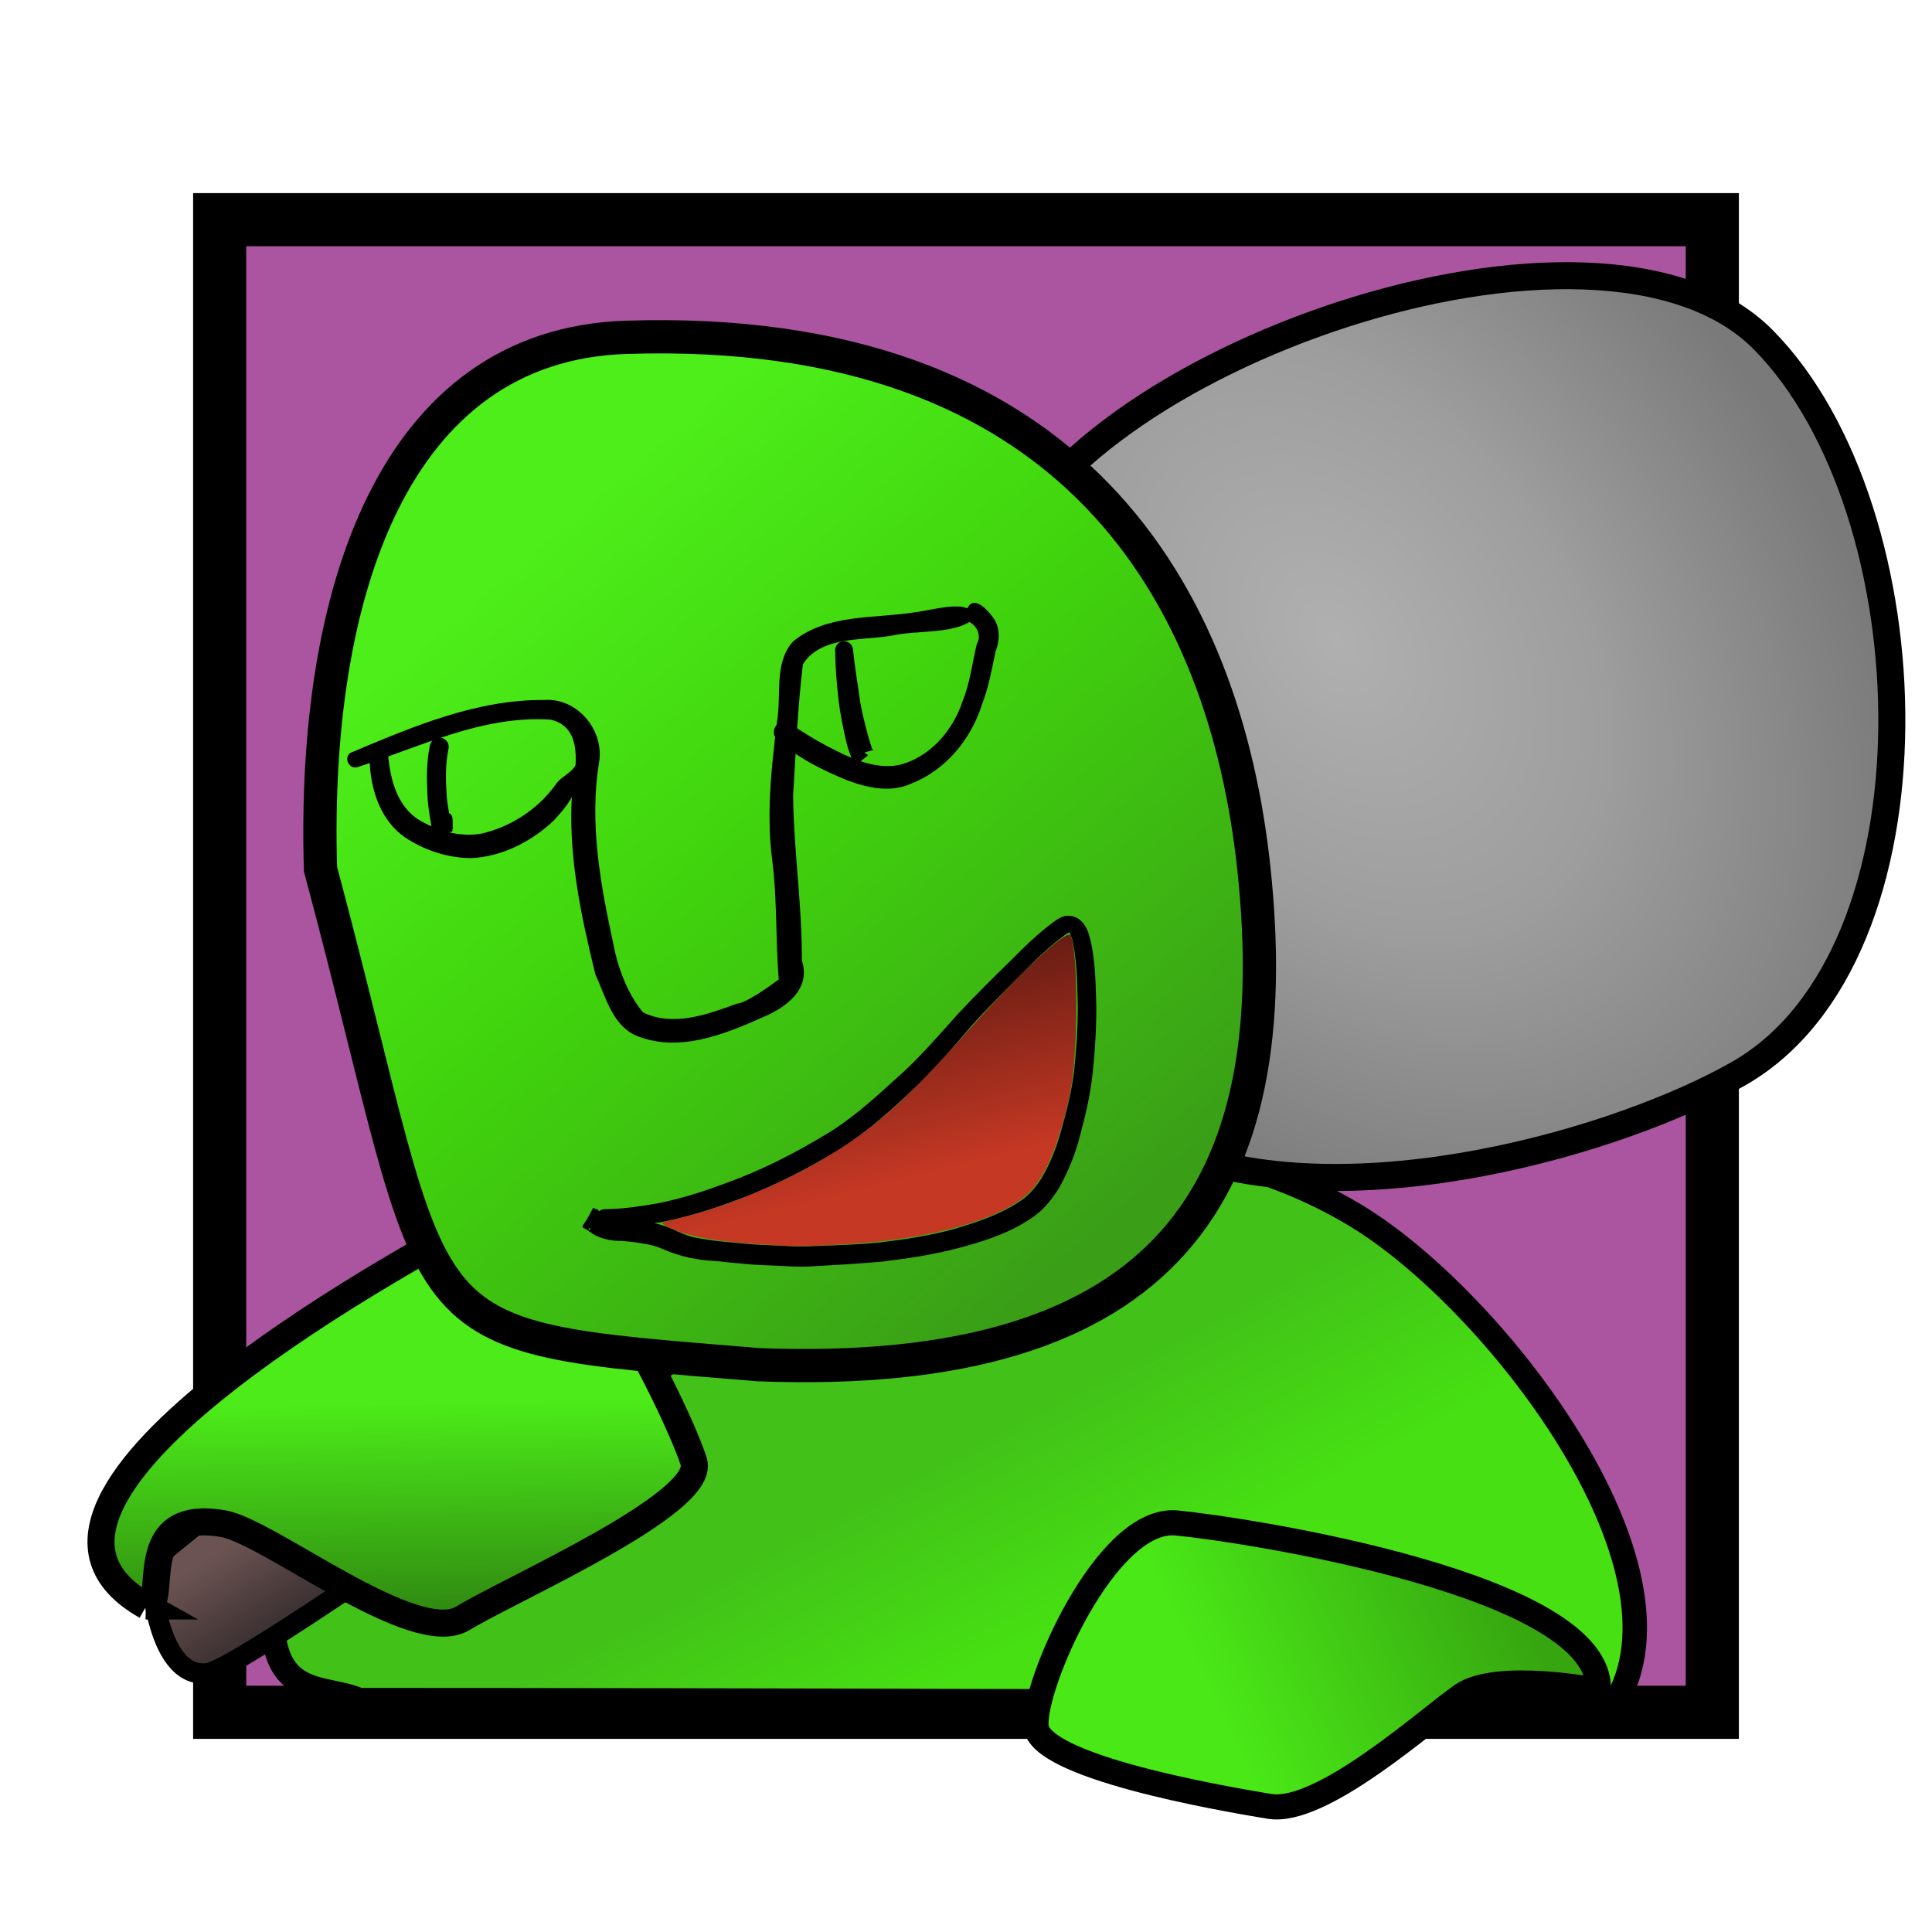
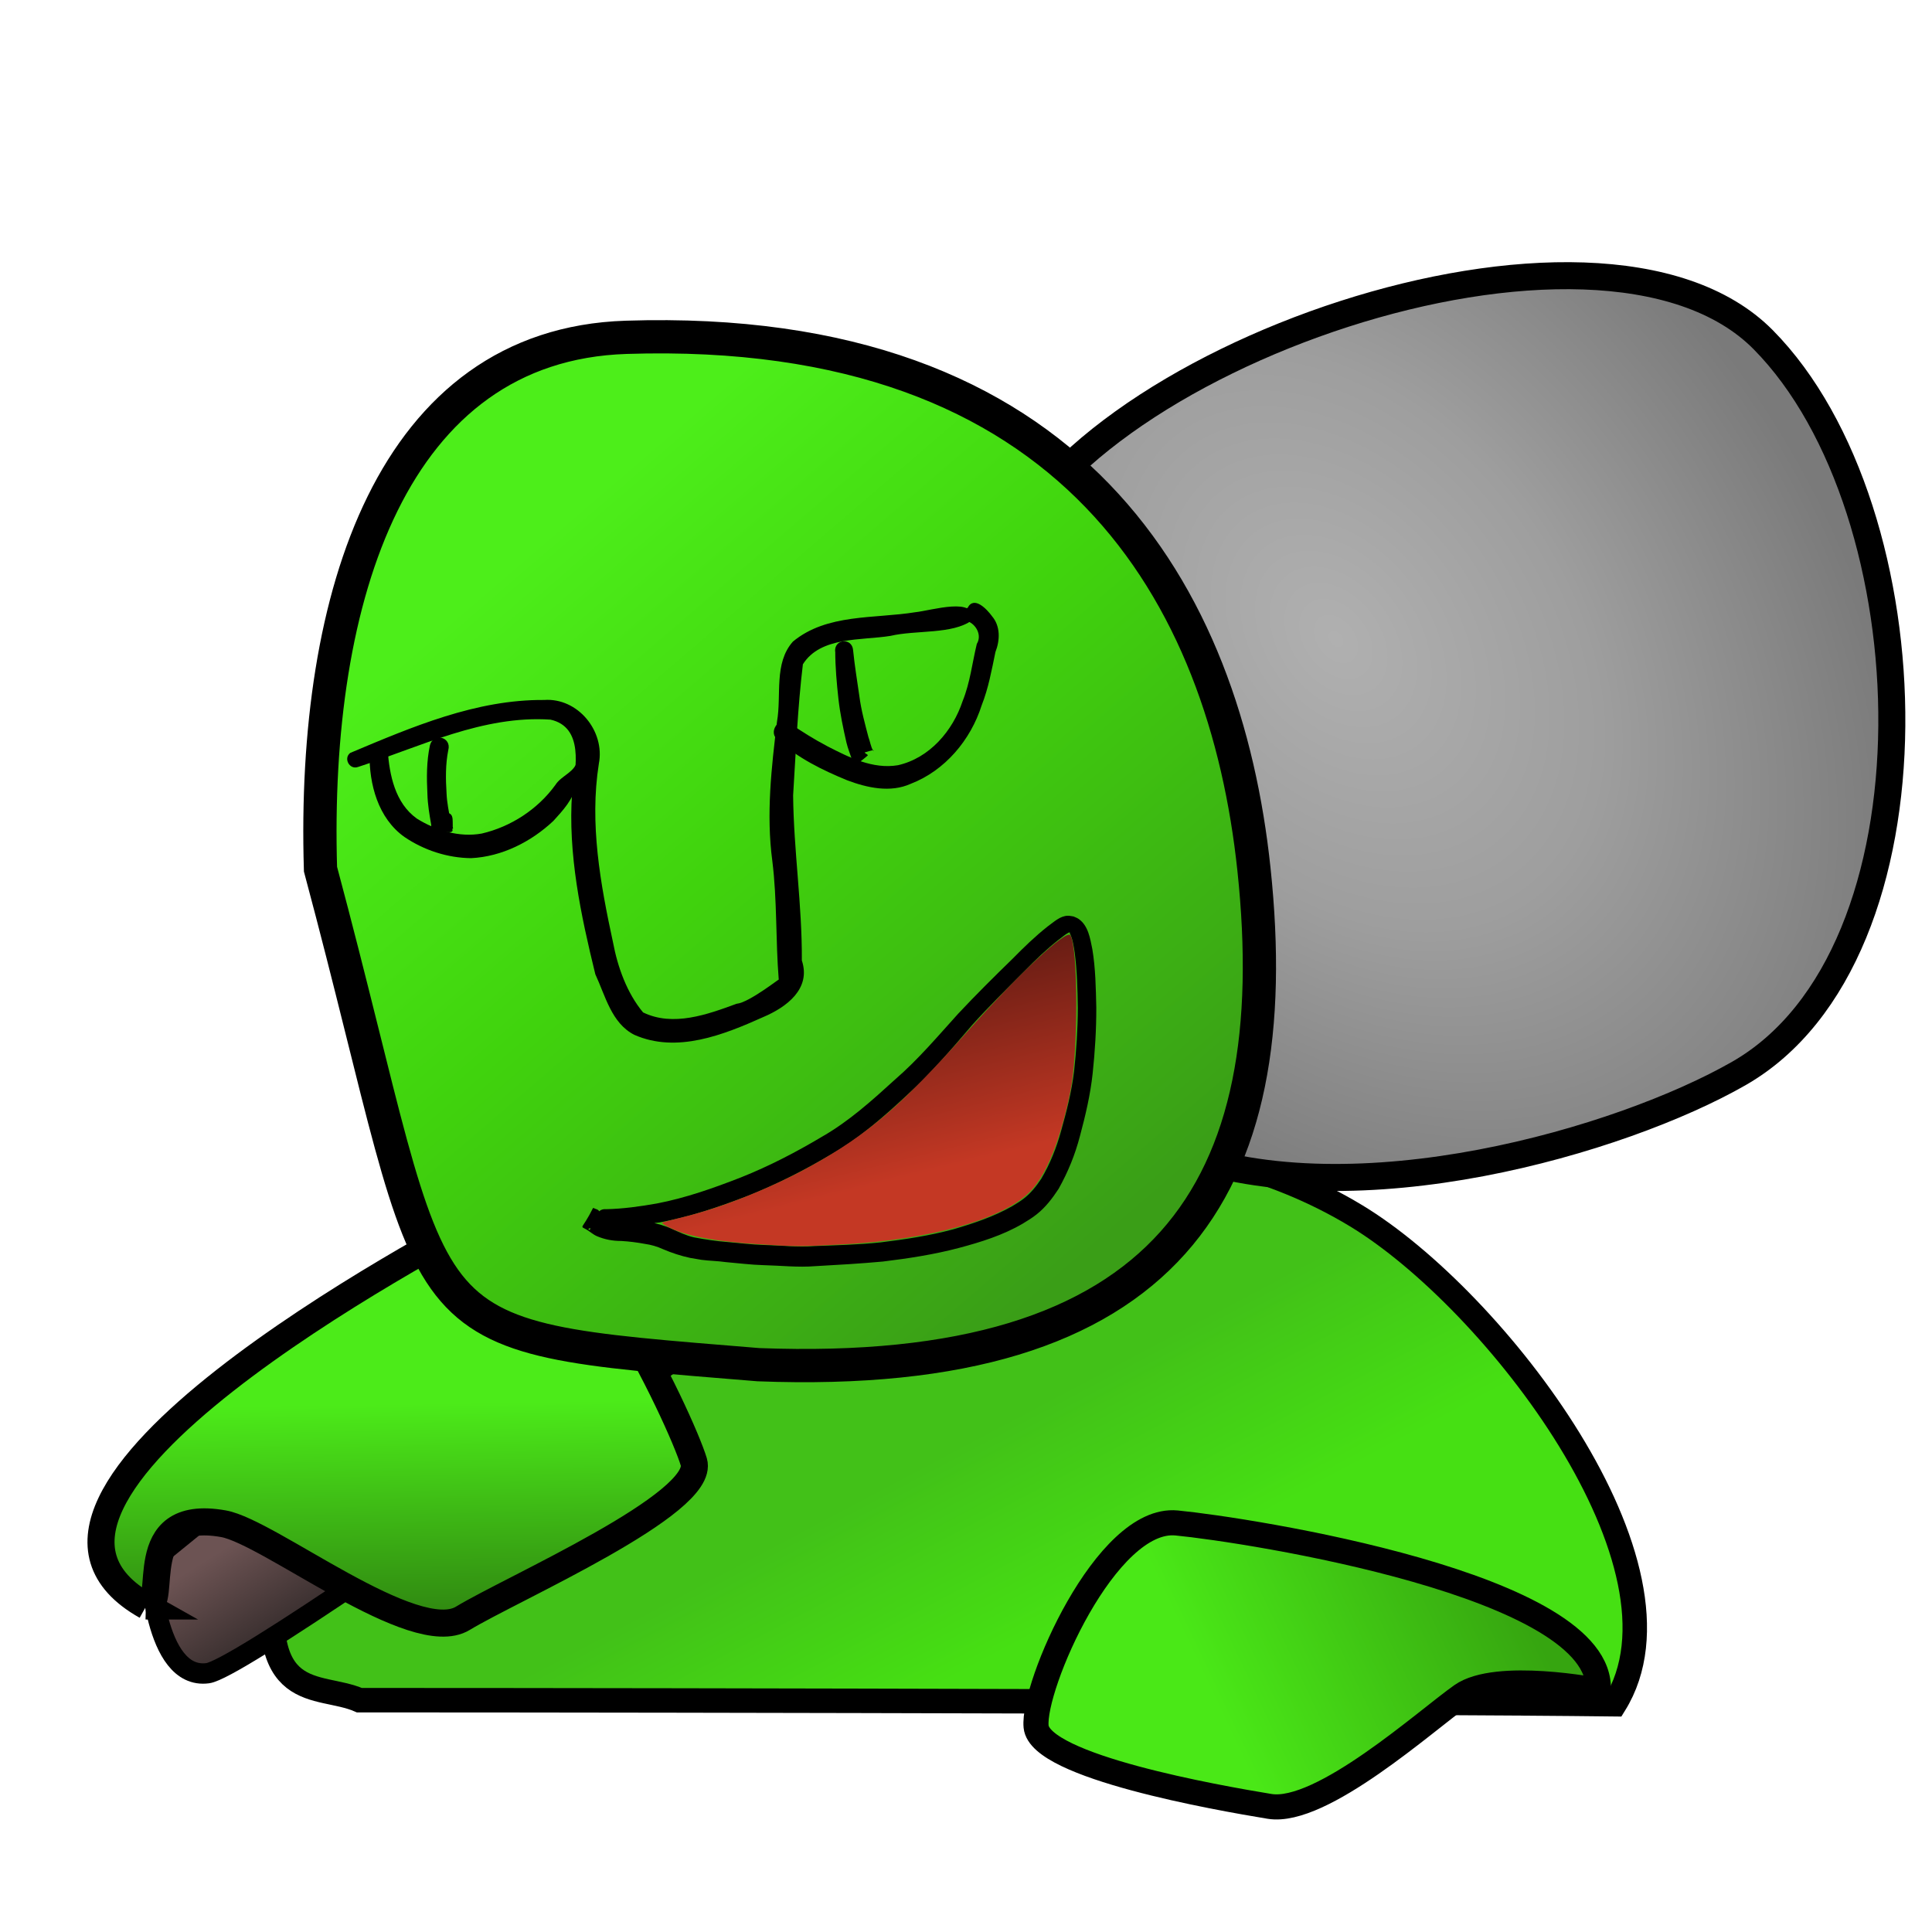
<svg xmlns="http://www.w3.org/2000/svg" xmlns:xlink="http://www.w3.org/1999/xlink" width="160" height="160" viewBox="0 0 42.333 42.333" version="1.1" id="svg1">
  <defs id="defs1">
    <linearGradient id="linearGradient19">
      <stop style="stop-color:#c43824;stop-opacity:1;" offset="0" id="stop19" />
      <stop style="stop-color:#48130e;stop-opacity:1;" offset="1" id="stop20" />
    </linearGradient>
    <linearGradient id="linearGradient1">
      <stop style="stop-color:#42c118;stop-opacity:1;" offset="0" id="stop2" />
      <stop style="stop-color:#46e013;stop-opacity:1" offset="1" id="stop3" />
    </linearGradient>
    <linearGradient id="linearGradient184">
      <stop style="stop-color:#6c5353;stop-opacity:1;" offset="0" id="stop184" />
      <stop style="stop-color:#151515;stop-opacity:1;" offset="1" id="stop185" />
    </linearGradient>
    <linearGradient id="linearGradient182">
      <stop style="stop-color:#4ceb19;stop-opacity:1" offset="0" id="stop182" />
      <stop style="stop-color:#308811;stop-opacity:1" offset="1" id="stop183" />
    </linearGradient>
    <linearGradient id="linearGradient179">
      <stop style="stop-color:#4ae817;stop-opacity:1" offset="0" id="stop179" />
      <stop style="stop-color:#36a510;stop-opacity:1" offset="1" id="stop180" />
    </linearGradient>
    <linearGradient id="linearGradient176">
      <stop style="stop-color:#4dee1a;stop-opacity:1;" offset="0" id="stop177" />
      <stop style="stop-color:#40d30d;stop-opacity:1;" offset="0.405" id="stop1" />
      <stop style="stop-color:#3a9e17;stop-opacity:1;" offset="1" id="stop178" />
    </linearGradient>
    <linearGradient id="linearGradient173">
      <stop style="stop-color:#b0b0b0;stop-opacity:1;" offset="0" id="stop173" />
      <stop style="stop-color:#9e9e9e;stop-opacity:1;" offset="0.461" id="stop175" />
      <stop style="stop-color:#7a7a7a;stop-opacity:1;" offset="1" id="stop174" />
    </linearGradient>
    <linearGradient xlink:href="#linearGradient176" id="linearGradient178" x1="29.116" y1="53.321" x2="44.99" y2="71.796" gradientUnits="userSpaceOnUse" />
    <linearGradient xlink:href="#linearGradient179" id="linearGradient180" x1="42.277" y1="75.918" x2="39.608" y2="81.666" gradientUnits="userSpaceOnUse" gradientTransform="matrix(-0.848524,-0.7089323,0.7089323,-0.848524,29.94961,176.1186)" />
    <linearGradient xlink:href="#linearGradient182" id="linearGradient183" x1="34.267" y1="77.73" x2="33.742" y2="81.596" gradientUnits="userSpaceOnUse" gradientTransform="matrix(1.179874,-0.1800185,0.1800185,1.179874,-22.28324,-9.558931)" />
    <linearGradient xlink:href="#linearGradient184" id="linearGradient185" x1="37.643" y1="77.35" x2="38.89" y2="81.286" gradientUnits="userSpaceOnUse" gradientTransform="matrix(0.869371,-0.2238161,0.2238161,0.869371,-15.63659,15.46208)" />
    <linearGradient xlink:href="#linearGradient1" id="linearGradient3" x1="39.513" y1="71.975" x2="41.596" y2="75.91" gradientUnits="userSpaceOnUse" gradientTransform="translate(4.553199,4.209495)" />
    <radialGradient xlink:href="#linearGradient173" id="radialGradient3" cx="47.001" cy="54.305" fx="47.001" fy="54.305" r="9.604" gradientTransform="matrix(0.9756501,1.256445,-0.8773449,0.6812725,52.71526,-36.7989)" gradientUnits="userSpaceOnUse" />
    <linearGradient xlink:href="#linearGradient19" id="linearGradient20" x1="56.215" y1="82.024" x2="50.912" y2="60.634" gradientUnits="userSpaceOnUse" gradientTransform="matrix(0.2645833,0,0,0.2645833,26.2067,49.46112)" />
  </defs>
  <g id="layer5" transform="translate(-21.6535,-45.25163)">
-     <rect style="display:inline;fill:#ab55a0;fill-opacity:1;stroke:#000000;stroke-width:1.164;stroke-dasharray:none;stroke-dashoffset:2.362" id="rect163" width="32.706" height="32.706" x="26.467" y="50.065" />
    <path style="display:inline;fill:url(#linearGradient3);fill-opacity:1;stroke:#000000;stroke-width:0.536;stroke-dasharray:none;stroke-dashoffset:2.362" d="m 31.751,73.404 c 0,0 -3.556,2.953 -4.033,6.051 -0.49,3.184 0.903,2.654 1.81,3.05 7.604,0 23.127,0.036 27.504,0.089 1.873,-3.018 -2.624,-8.862 -5.662,-10.702 -7.428,-4.5 -19.619,1.512 -19.619,1.512 z" id="path192" />
    <path style="display:inline;fill:url(#linearGradient185);fill-opacity:1;stroke:#000000;stroke-width:0.446;stroke-dasharray:none;stroke-dashoffset:2.362" d="m 43.373,64.504 -18.433,14.98 c 0,0 0.076,2.588 1.265,2.43 1.189,-0.159 19.495,-13.531 19.495,-13.531" id="path171" />
    <path style="display:inline;fill:url(#radialGradient3);stroke:#000000;stroke-width:0.592;stroke-dasharray:none;stroke-dashoffset:2.362" d="m 43.548,57.728 c -1.709,5.358 -0.024,11.309 3.891,12.768 3.917,1.459 9.746,-0.252 12.315,-1.723 4.535,-2.596 4.225,-12.343 0.535,-16.077 -3.612,-3.655 -15.286,0.468 -16.742,5.032 z" id="path170" />
    <path style="display:inline;fill:url(#linearGradient180);fill-opacity:1;stroke:#000000;stroke-width:0.55;stroke-dasharray:none;stroke-dashoffset:2.362" d="m 56.674,82.295 c 0,0 -2.223,-0.438 -2.996,0.106 -0.774,0.545 -3.07,2.618 -4.207,2.431 -1.138,-0.187 -5.032,-0.871 -5.115,-1.748 -0.083,-0.876 1.531,-4.61 3.078,-4.462 1.547,0.149 9.376,1.361 9.24,3.673 z" id="path173" />
    <path style="display:inline;fill:url(#linearGradient183);fill-opacity:1;stroke:#000000;stroke-width:0.593;stroke-dasharray:none;stroke-dashoffset:2.362" d="m 24.858,80.441 c 0.517,0.028 -0.346,-2.165 1.692,-1.802 1.006,0.179 4.182,2.72 5.245,2.072 1.063,-0.647 5.332,-2.515 5.061,-3.426 -0.271,-0.911 -2.804,-6.303 -4.292,-5.529 -1.488,0.774 -11.909,6.324 -7.705,8.685 z" id="path172" />
    <g id="g163" transform="matrix(0.8095192,0,0,0.8095192,8.365111,15.22605)" style="display:inline">
      <path id="path5" style="fill:url(#linearGradient178);stroke:#000000;stroke-width:0.9;stroke-dashoffset:2.362" d="m 50.356,60.616 c 0.918,8.65 -2.298,13.839 -13.413,13.413 -10.008,-0.819 -8.386,-0.459 -11.853,-13.413 -0.223,-7.404 1.951,-14.19 8.271,-14.395 12.146,-0.394 16.214,7.029 16.995,14.395 z" />
    </g>
    <path style="display:inline;fill:#000000;fill-opacity:1;stroke:none;stroke-width:1;stroke-dashoffset:2.362" id="path10" d="m 34.898,72.09 c 0.406,0.044 0.812,0.002 1.214,-0.054 0.665,-0.121 1.306,-0.343 1.935,-0.584 0.639,-0.256 1.253,-0.569 1.844,-0.921 0.617,-0.356 1.149,-0.831 1.668,-1.313 0.506,-0.458 0.944,-0.981 1.388,-1.497 0.37,-0.414 0.767,-0.802 1.158,-1.195 0.236,-0.242 0.479,-0.475 0.745,-0.684 0.071,-0.049 0.136,-0.112 0.213,-0.152 0.017,-0.009 0.043,-0.014 0.031,0.009 0.066,0.129 0.084,0.279 0.107,0.42 0.053,0.404 0.063,0.812 0.069,1.218 -8.2e-4,0.465 -0.032,0.93 -0.082,1.392 -0.053,0.442 -0.164,0.875 -0.284,1.303 -0.101,0.369 -0.241,0.72 -0.435,1.048 -0.107,0.162 -0.229,0.316 -0.385,0.436 -0.093,0.071 -0.154,0.105 -0.255,0.167 -0.401,0.228 -0.841,0.374 -1.282,0.503 -0.524,0.141 -1.061,0.223 -1.599,0.288 -0.482,0.051 -0.967,0.063 -1.451,0.081 -0.367,0.027 -0.734,-0.015 -1.101,-0.024 -0.27,-0.007 -0.538,-0.043 -0.807,-0.065 -0.247,-0.019 -0.49,-0.057 -0.733,-0.103 -0.168,-0.039 -0.324,-0.113 -0.48,-0.184 -0.166,-0.076 -0.339,-0.123 -0.518,-0.153 -0.186,-0.036 -0.374,-0.055 -0.563,-0.067 -0.12,-0.008 -0.25,-0.001 -0.358,-0.061 -0.065,-0.039 -0.126,-0.085 -0.192,-0.124 -0.191,-0.108 -0.066,-0.011 -0.166,0.43 -0.011,-0.006 -0.034,-0.007 -0.031,-0.019 0.003,-0.016 0.028,-0.018 0.041,-0.028 0.035,-0.028 0.109,-0.1 0.161,-0.113 0.017,-0.004 0.035,0.006 0.052,0.01 0.028,0.005 0.035,-0.034 0.007,-0.039 v 0 c -0.016,-0.003 -0.038,0.004 -0.048,-0.009 -0.074,-0.091 0.134,-0.213 -0.062,-0.267 -0.018,-0.004 -0.046,-0.03 -0.054,-0.013 -0.24,0.481 -0.299,0.378 -0.145,0.464 0.08,0.047 0.149,0.112 0.235,0.149 0.17,0.072 0.346,0.105 0.531,0.104 0.174,0.01 0.346,0.032 0.518,0.064 0.138,0.019 0.27,0.058 0.397,0.116 0.192,0.082 0.389,0.147 0.594,0.191 0.025,0.004 0.227,0.039 0.246,0.042 0.177,0.024 0.356,0.024 0.532,0.05 0.277,0.023 0.553,0.06 0.832,0.067 0.377,0.009 0.754,0.053 1.131,0.022 0.494,-0.027 0.989,-0.056 1.482,-0.101 0.559,-0.068 1.117,-0.153 1.662,-0.297 0.484,-0.129 0.966,-0.278 1.402,-0.533 0.124,-0.077 0.198,-0.118 0.312,-0.209 0.192,-0.153 0.341,-0.349 0.475,-0.554 0.206,-0.368 0.36,-0.745 0.467,-1.154 0.121,-0.451 0.229,-0.907 0.279,-1.373 0.051,-0.479 0.081,-0.961 0.08,-1.443 -0.01,-0.428 -0.016,-0.859 -0.087,-1.283 -0.048,-0.234 -0.088,-0.514 -0.301,-0.662 -0.033,-0.023 -0.073,-0.035 -0.11,-0.053 -0.041,-0.005 -0.082,-0.017 -0.124,-0.016 -0.171,0.002 -0.308,0.138 -0.438,0.23 -0.277,0.218 -0.529,0.463 -0.776,0.714 -0.404,0.393 -0.804,0.79 -1.189,1.201 -0.447,0.494 -0.878,1.005 -1.383,1.442 -0.502,0.457 -1.008,0.915 -1.601,1.254 -0.57,0.34 -1.16,0.646 -1.777,0.892 -0.6,0.234 -1.21,0.451 -1.844,0.572 -0.368,0.065 -0.738,0.117 -1.113,0.125 -0.245,-0.024 -0.279,0.321 -0.035,0.346 z" />
    <path style="display:inline;fill:#000000;fill-opacity:1;stroke:none;stroke-width:1;stroke-dashoffset:2.362" id="path11" d="m 29.751,61.761 c -0.01,0.675 0.187,1.419 0.763,1.829 0.427,0.291 0.947,0.461 1.464,0.465 0.674,-0.033 1.315,-0.359 1.801,-0.816 0.208,-0.228 0.438,-0.476 0.5,-0.787 -0.02,-0.184 0.034,-0.419 0.024,-0.556 -0.031,0.272 -0.347,0.343 -0.478,0.552 -0.386,0.534 -0.975,0.919 -1.616,1.068 -0.492,0.089 -1.005,-0.068 -1.422,-0.328 -0.478,-0.342 -0.6,-0.955 -0.639,-1.505 -0.045,-0.24 -0.445,-0.163 -0.397,0.079 z" />
    <path style="display:inline;fill:#000000;fill-opacity:1;stroke:none;stroke-width:1;stroke-dashoffset:2.362" id="path12" d="m 29.496,62.058 c 1.371,-0.446 2.74,-1.137 4.22,-1.038 0.73,0.163 0.558,1.053 0.473,1.597 -0.095,1.344 0.191,2.684 0.509,3.982 0.219,0.469 0.354,1.073 0.854,1.327 0.931,0.411 1.956,0.001 2.823,-0.388 0.511,-0.216 1.055,-0.619 0.848,-1.241 0.008,-1.209 -0.179,-2.409 -0.191,-3.617 0.06,-0.958 0.099,-1.92 0.214,-2.873 0.386,-0.613 1.281,-0.519 1.917,-0.622 0.57,-0.133 1.357,-0.029 1.785,-0.34 0.12,-0.533 -0.889,-0.215 -1.237,-0.179 -0.899,0.146 -1.94,0.027 -2.684,0.644 -0.421,0.474 -0.246,1.171 -0.348,1.751 -0.123,1.013 -0.239,2.035 -0.103,3.054 0.108,0.864 0.071,1.737 0.141,2.603 0.025,-0.036 -0.647,0.502 -0.925,0.528 -0.639,0.235 -1.39,0.509 -2.048,0.189 -0.353,-0.426 -0.555,-0.987 -0.658,-1.532 -0.277,-1.281 -0.518,-2.605 -0.311,-3.916 0.14,-0.714 -0.459,-1.451 -1.199,-1.398 -1.492,-0.012 -2.897,0.592 -4.248,1.16 -0.155,0.118 -0.016,0.376 0.17,0.308 z" />
    <path style="display:inline;fill:#000000;fill-opacity:1;stroke:none;stroke-width:1;stroke-dashoffset:2.362" id="path13" d="m 38.704,61.468 c 0.435,0.397 0.973,0.659 1.513,0.881 0.438,0.165 0.946,0.278 1.392,0.077 0.75,-0.289 1.314,-0.961 1.554,-1.719 0.149,-0.376 0.22,-0.775 0.302,-1.169 0.1,-0.254 0.113,-0.564 -0.074,-0.783 -0.111,-0.153 -0.395,-0.458 -0.536,-0.184 -0.175,0.054 0.055,0.164 -0.001,0.292 0.188,0.068 0.32,0.308 0.203,0.497 -0.101,0.417 -0.147,0.85 -0.31,1.251 -0.216,0.655 -0.726,1.252 -1.42,1.408 -0.548,0.092 -1.072,-0.173 -1.545,-0.416 -0.292,-0.154 -0.573,-0.329 -0.844,-0.517 -0.238,-0.138 -0.464,0.23 -0.234,0.382 z" />
    <path style="display:inline;fill:#000000;fill-opacity:1;stroke:none;stroke-width:1;stroke-dashoffset:2.362" id="path14" d="m 31.075,61.578 c -0.077,0.353 -0.074,0.719 -0.056,1.078 0.006,0.221 0.043,0.439 0.081,0.656 4.76e-4,0.051 0.027,0.105 0.018,0.157 -0.109,-0.107 0.306,-0.029 0.456,-0.057 0.014,-0.003 -1.9e-4,-0.029 -2.42e-4,-0.043 -6.9e-5,-0.019 -8.2e-5,-0.039 -1.23e-4,-0.058 -0.003,-0.065 0.01,-0.177 -0.051,-0.223 -0.076,-0.057 -0.135,-0.012 -0.174,-0.113 -0.008,-0.022 0.006,-0.046 0.01,-0.07 0.004,-0.028 -0.036,-0.034 -0.04,-0.006 v 0 c -0.003,0.024 0.002,0.051 -0.01,0.072 -0.042,0.074 -0.128,0.105 -0.182,0.165 -0.039,0.043 -0.02,0.126 -0.024,0.176 1.08e-4,0.049 1.93e-4,0.107 4.23e-4,0.107 0.1,0.014 0.541,0.155 0.456,-0.012 -0.019,-0.055 -0.02,-0.115 -0.034,-0.171 -0.036,-0.201 -0.079,-0.4 -0.087,-0.605 -0.02,-0.314 -0.024,-0.635 0.038,-0.944 0.077,-0.284 -0.324,-0.393 -0.401,-0.109 z" />
    <path style="display:inline;fill:#000000;fill-opacity:1;stroke:none;stroke-width:1;stroke-dashoffset:2.362" id="path15" d="m 39.955,59.526 c 0.001,0.348 0.032,0.696 0.07,1.041 0.036,0.321 0.103,0.638 0.175,0.954 0.031,0.129 0.081,0.253 0.123,0.378 0.038,0.157 0.104,0.11 0.341,-0.091 0.024,-0.02 -0.051,-0.039 -0.064,-0.068 -0.008,-0.017 0.005,-0.037 0.008,-0.056 0.004,-0.028 -0.036,-0.034 -0.04,-0.006 v 0 c -0.003,0.018 0.005,0.042 -0.008,0.055 -0.02,0.021 -0.109,0.043 -0.08,0.037 0.104,-0.021 0.204,-0.06 0.307,-0.083 0.006,-0.001 0.011,0.017 0.005,0.018 -0.002,3.18e-4 -0.004,-0.002 -0.006,-0.003 -0.054,-0.091 -0.067,-0.203 -0.104,-0.3 -0.077,-0.295 -0.159,-0.59 -0.198,-0.893 -0.048,-0.337 -0.104,-0.672 -0.138,-1.011 -0.02,-0.278 -0.413,-0.25 -0.394,0.028 z" />
    <path style="display:inline;fill:url(#linearGradient20);fill-opacity:1;stroke:none;stroke-width:0.177;stroke-dashoffset:2.362" d="m 38.271,72.515 c -0.87,-0.056 -1.472,-0.16 -1.845,-0.318 -0.181,-0.077 -0.296,-0.149 -0.257,-0.161 0.038,-0.012 0.259,-0.068 0.491,-0.126 0.844,-0.21 1.906,-0.636 2.757,-1.107 1.24,-0.685 1.99,-1.328 3.401,-2.914 1.151,-1.294 2.204,-2.281 2.289,-2.144 0.173,0.28 0.172,2.581 -0.001,3.427 -0.212,1.033 -0.51,1.785 -0.856,2.16 -0.575,0.623 -2.183,1.083 -4.148,1.187 -0.952,0.05 -0.979,0.05 -1.831,-0.005 z" id="path19" />
  </g>
</svg>
